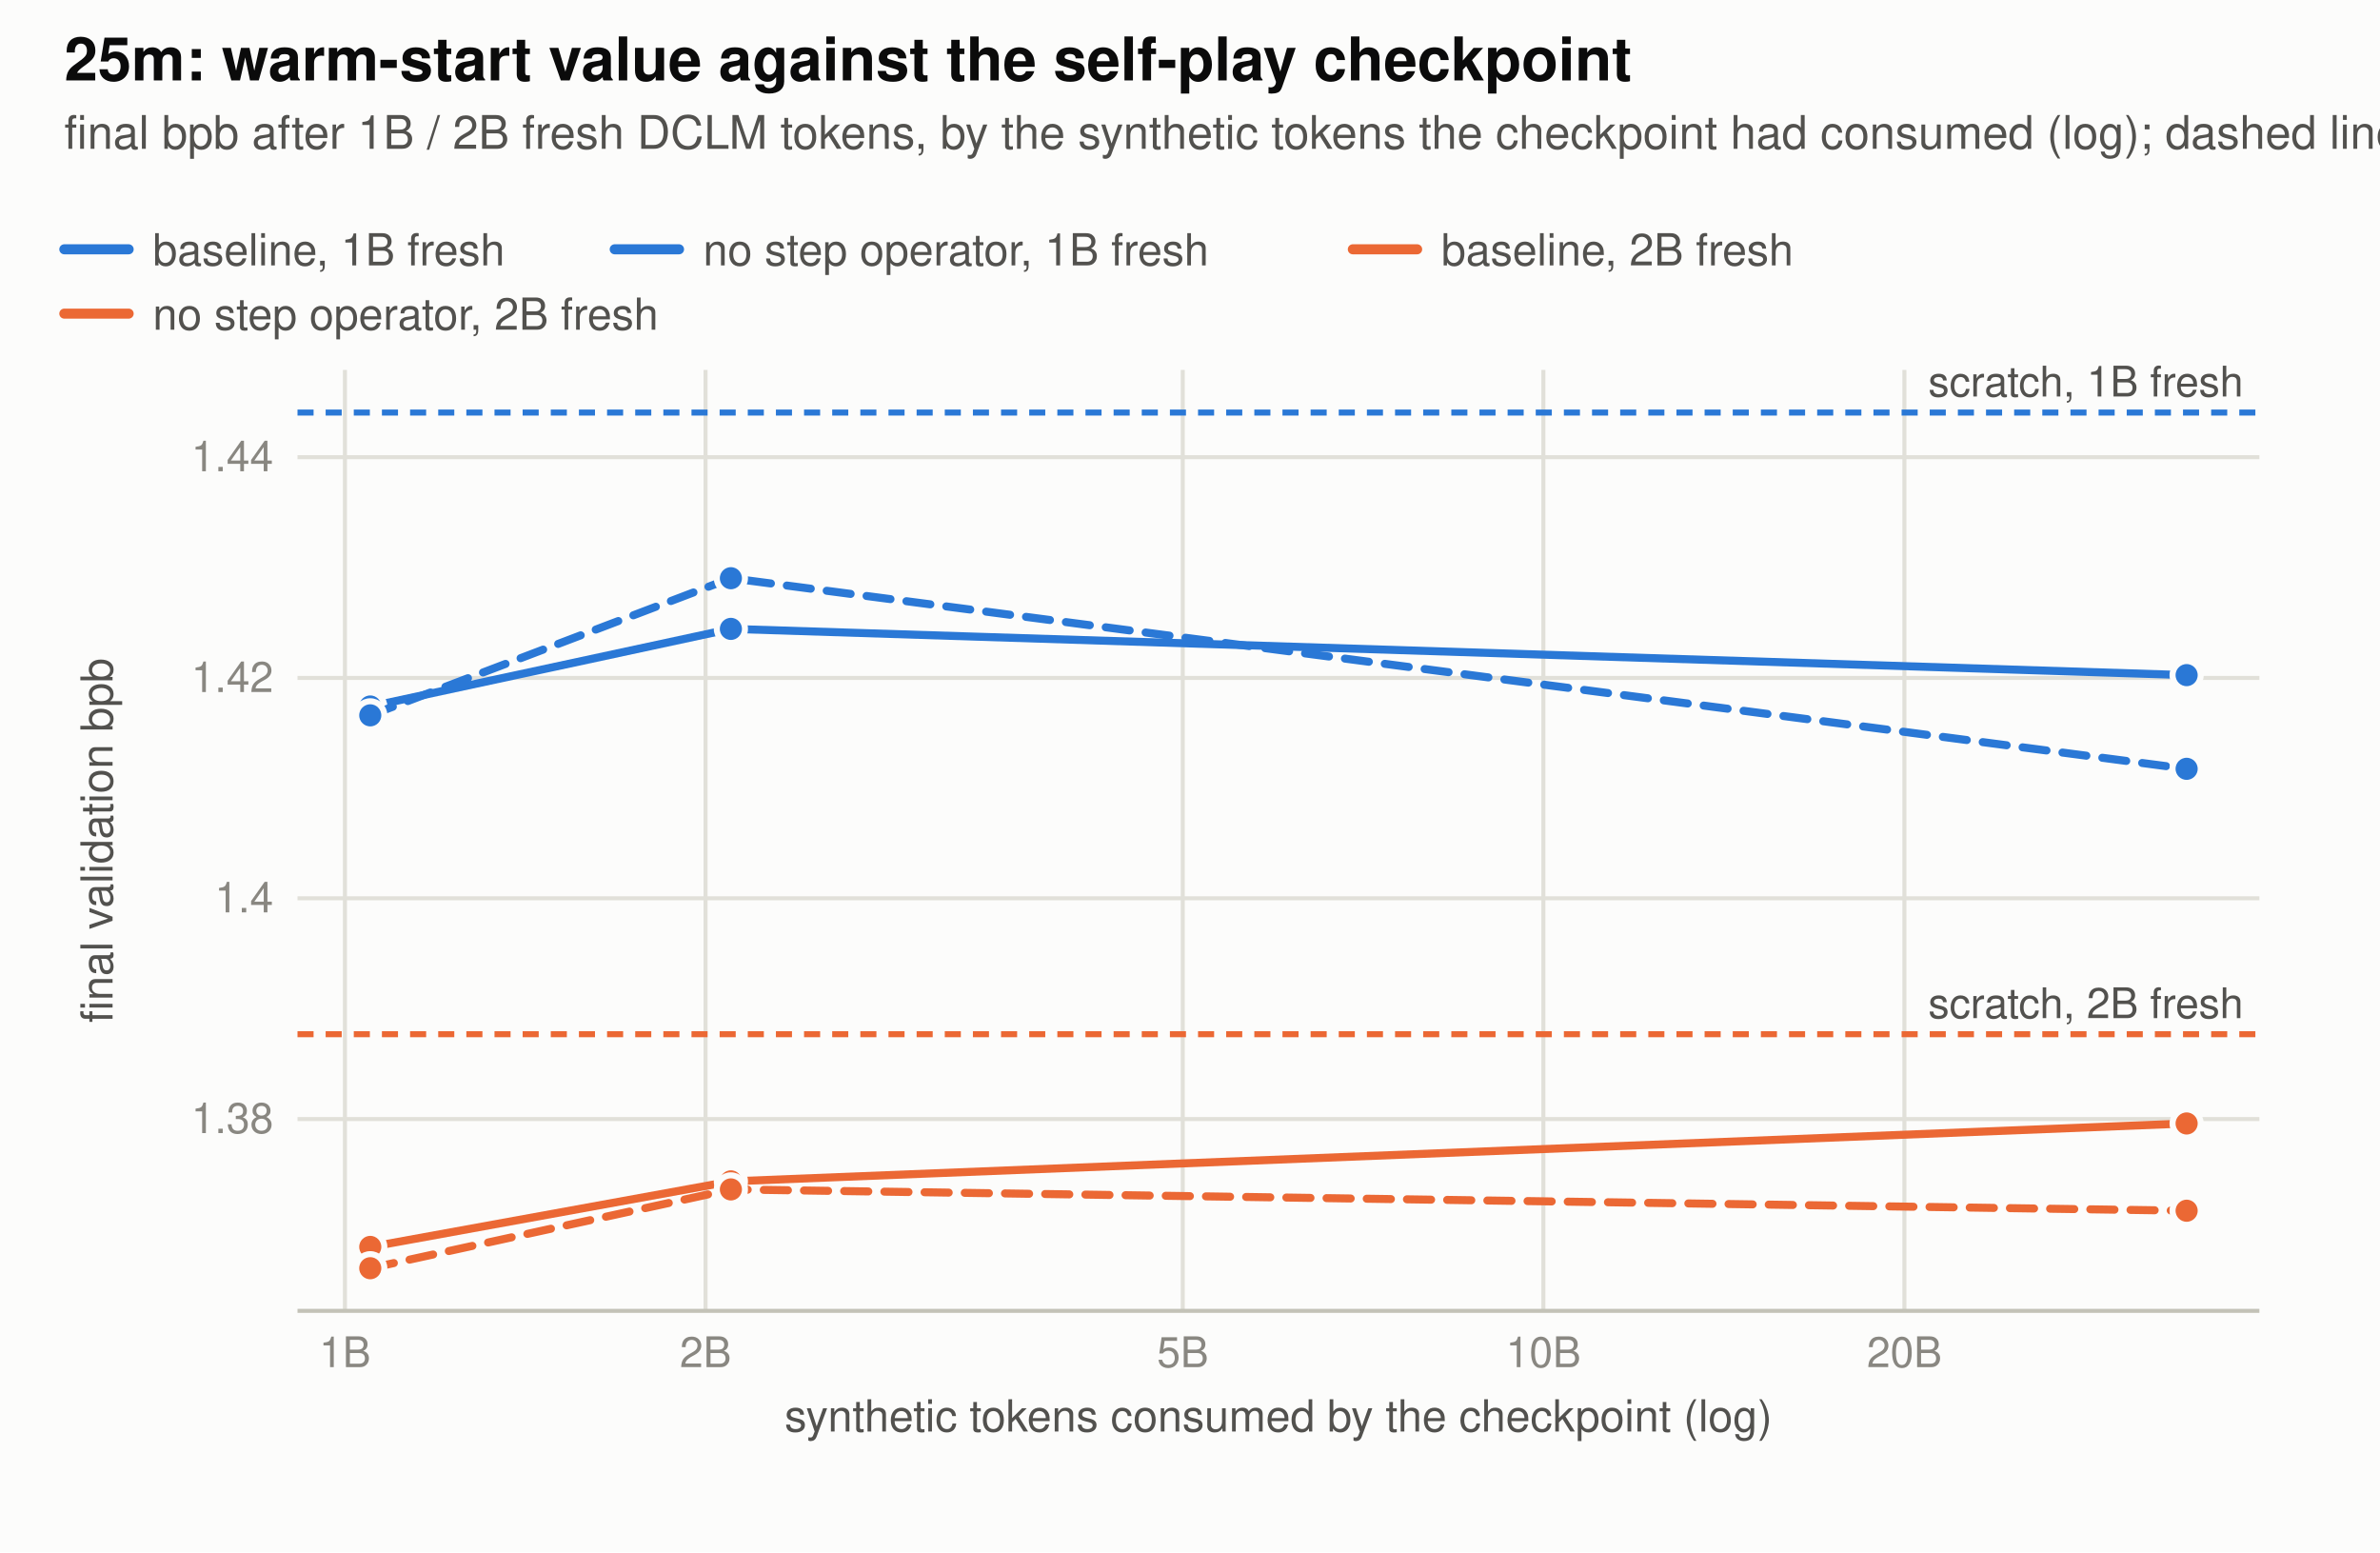
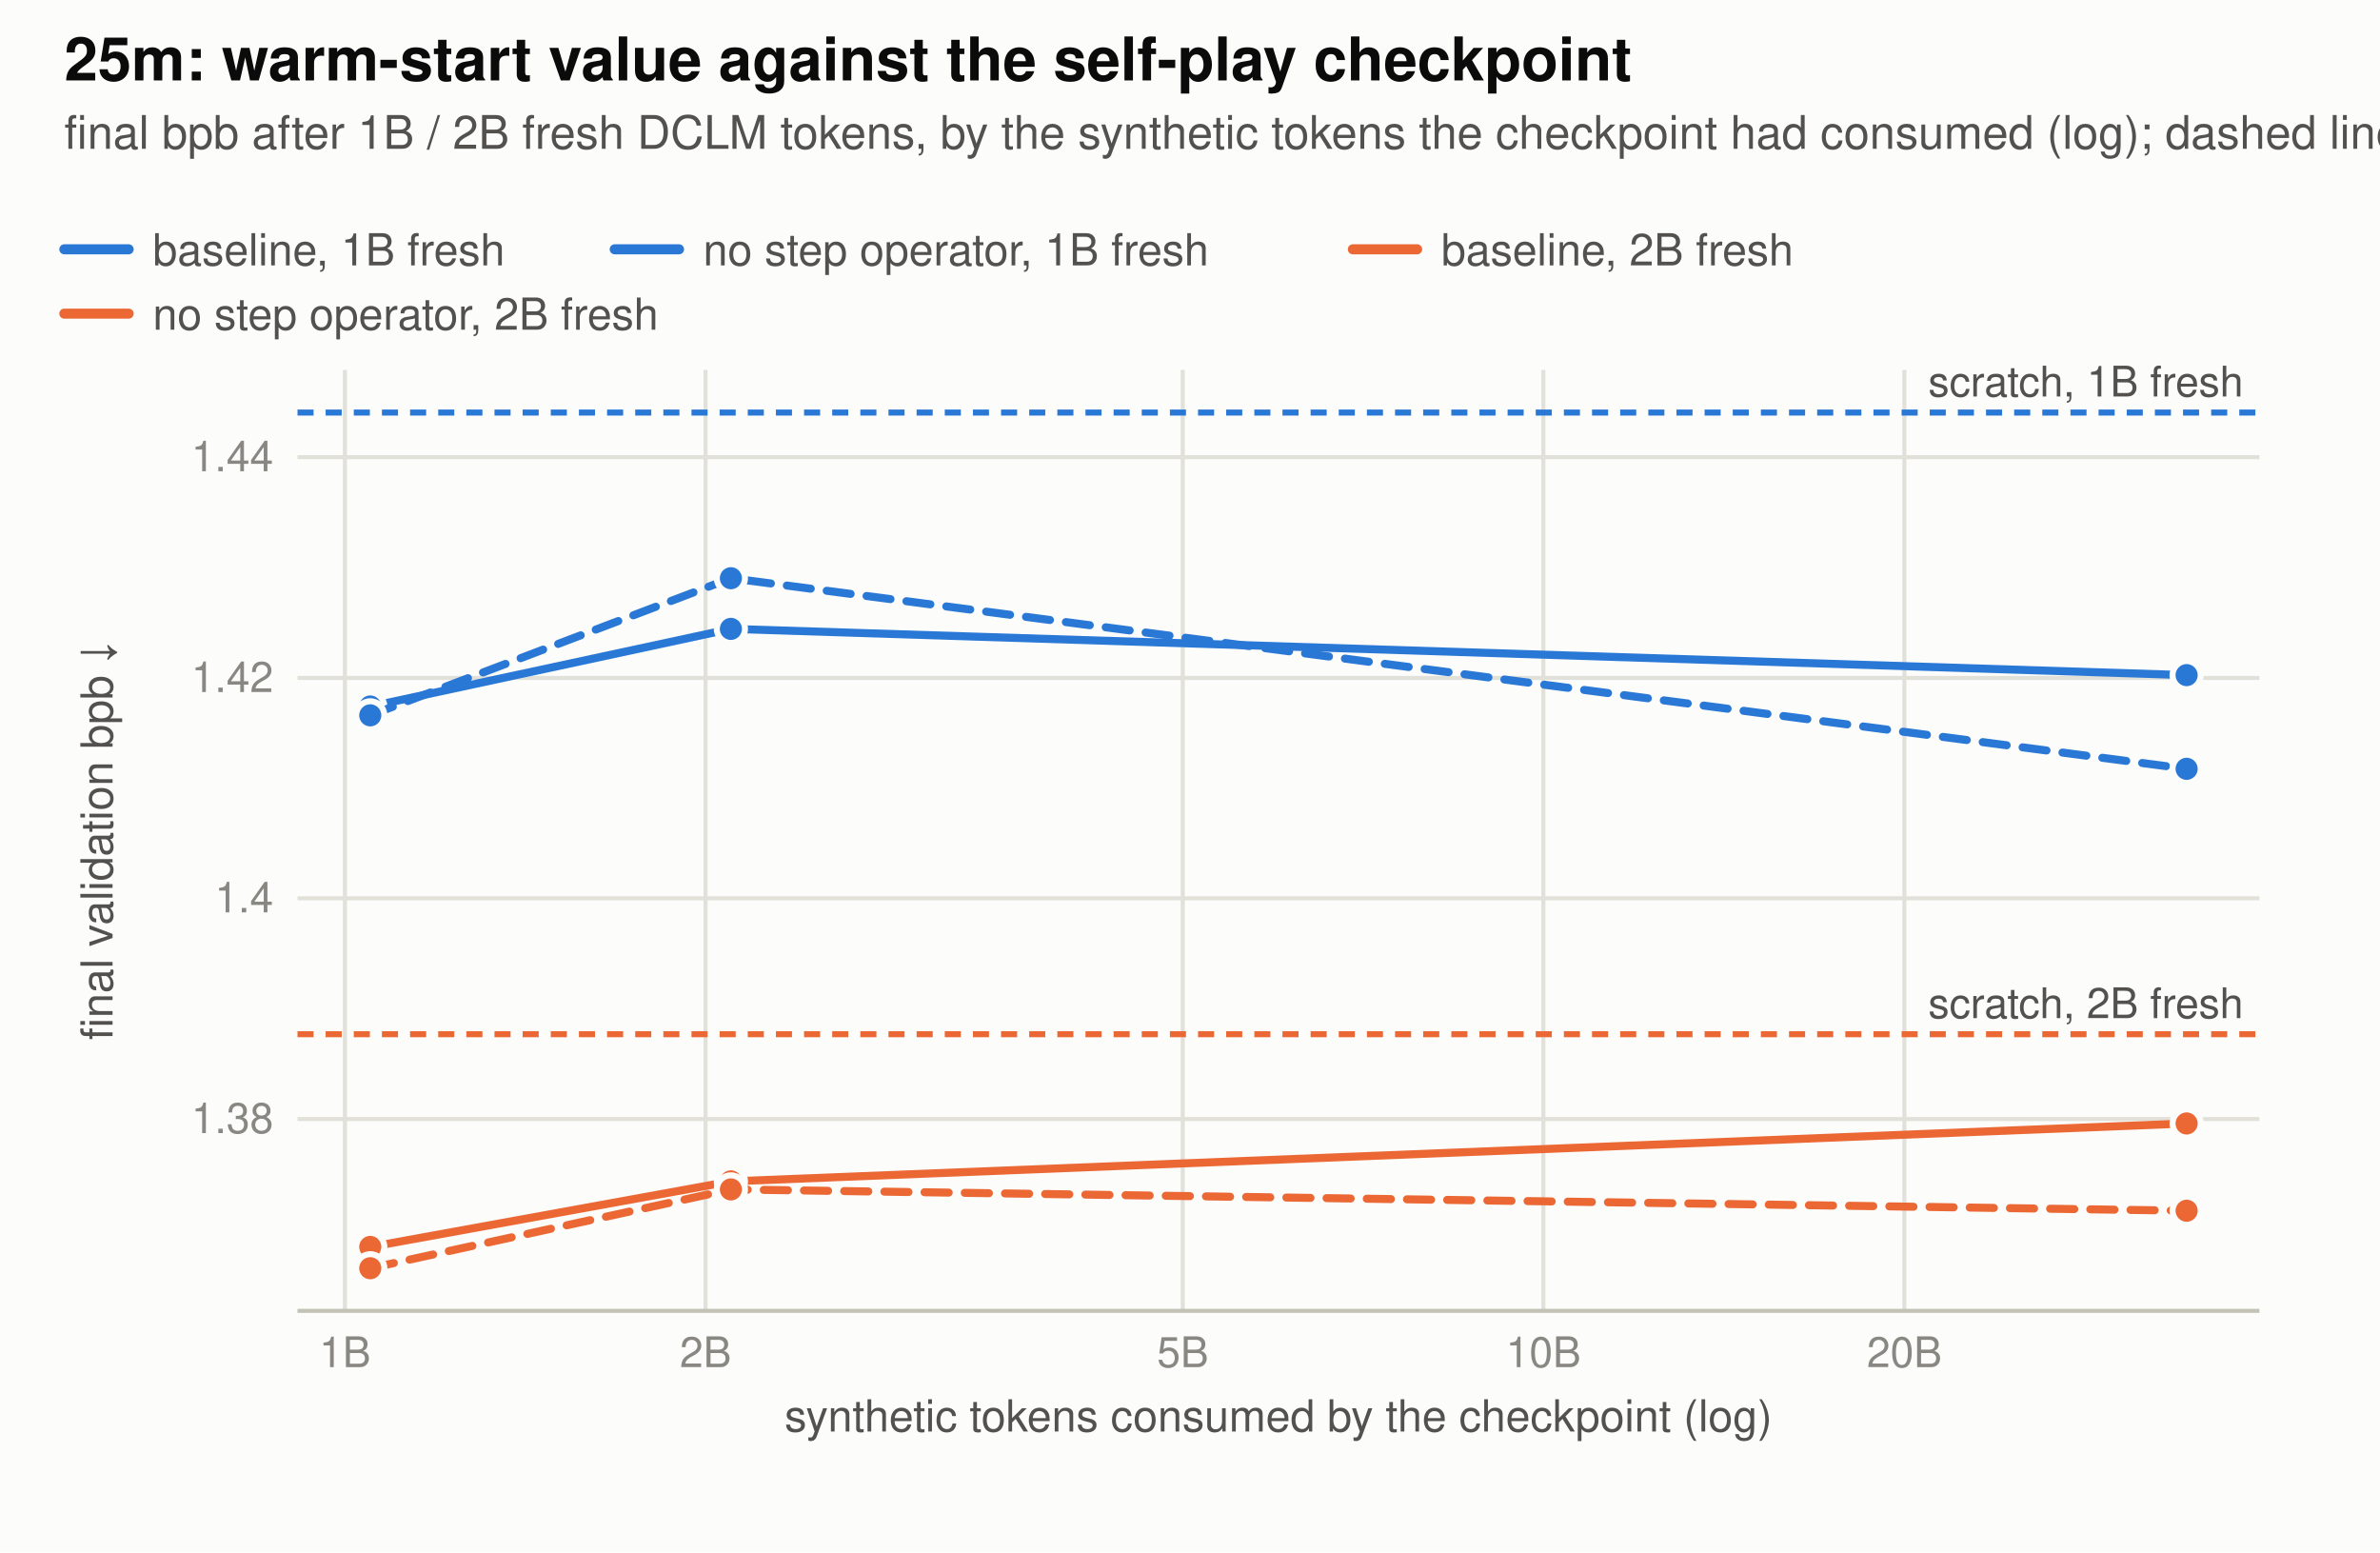
<svg xmlns="http://www.w3.org/2000/svg" width="592" height="386" viewBox="0 0 592 386" font-family="system-ui, -apple-system, 'Segoe UI', Helvetica, Arial, sans-serif">
  <rect width="592" height="386" fill="#fcfcfb" />
  <text x="16" y="20" font-size="15" font-weight="600" fill="#0b0b0b">25m: warm-start value against the self-play checkpoint</text>
  <text x="16" y="37" font-size="11.5" fill="#52514e">final bpb after 1B / 2B fresh DCLM tokens, by the synthetic tokens the checkpoint had consumed (log); dashed lines = scratch</text>
  <line x1="16.0" y1="62.0" x2="32.0" y2="62.0" stroke="#2a78d6" stroke-width="2.5" stroke-linecap="round" />
  <text x="38.0" y="66.0" font-size="11" fill="#52514e">baseline, 1B fresh</text>
  <line x1="152.9" y1="62.0" x2="168.9" y2="62.0" stroke="#2a78d6" stroke-width="2.5" stroke-linecap="round" />
  <text x="174.9" y="66.0" font-size="11" fill="#52514e">no step operator, 1B fresh</text>
  <line x1="336.5" y1="62.0" x2="352.5" y2="62.0" stroke="#eb6834" stroke-width="2.5" stroke-linecap="round" />
  <text x="358.5" y="66.0" font-size="11" fill="#52514e">baseline, 2B fresh</text>
  <line x1="16.0" y1="78.0" x2="32.0" y2="78.0" stroke="#eb6834" stroke-width="2.5" stroke-linecap="round" />
  <text x="38.0" y="82.0" font-size="11" fill="#52514e">no step operator, 2B fresh</text>
  <line x1="74.0" y1="278.3" x2="562.0" y2="278.3" stroke="#e1e0d9" stroke-width="1" />
  <text x="68.0" y="281.8" font-size="10.5" fill="#898781" text-anchor="end">1.38</text>
  <line x1="74.0" y1="223.4" x2="562.0" y2="223.4" stroke="#e1e0d9" stroke-width="1" />
  <text x="68.0" y="226.9" font-size="10.5" fill="#898781" text-anchor="end">1.4</text>
  <line x1="74.0" y1="168.6" x2="562.0" y2="168.6" stroke="#e1e0d9" stroke-width="1" />
  <text x="68.0" y="172.1" font-size="10.5" fill="#898781" text-anchor="end">1.42</text>
  <line x1="74.0" y1="113.7" x2="562.0" y2="113.7" stroke="#e1e0d9" stroke-width="1" />
  <text x="68.0" y="117.2" font-size="10.5" fill="#898781" text-anchor="end">1.44</text>
  <line x1="85.8" y1="92.0" x2="85.8" y2="326.0" stroke="#e1e0d9" stroke-width="1" />
  <text x="85.8" y="340.0" font-size="10.5" fill="#898781" text-anchor="middle">1B</text>
  <line x1="175.5" y1="92.0" x2="175.5" y2="326.0" stroke="#e1e0d9" stroke-width="1" />
  <text x="175.5" y="340.0" font-size="10.5" fill="#898781" text-anchor="middle">2B</text>
  <line x1="294.2" y1="92.0" x2="294.2" y2="326.0" stroke="#e1e0d9" stroke-width="1" />
  <text x="294.2" y="340.0" font-size="10.5" fill="#898781" text-anchor="middle">5B</text>
  <line x1="383.9" y1="92.0" x2="383.9" y2="326.0" stroke="#e1e0d9" stroke-width="1" />
  <text x="383.9" y="340.0" font-size="10.5" fill="#898781" text-anchor="middle">10B</text>
  <line x1="473.7" y1="92.0" x2="473.7" y2="326.0" stroke="#e1e0d9" stroke-width="1" />
  <text x="473.7" y="340.0" font-size="10.5" fill="#898781" text-anchor="middle">20B</text>
  <line x1="74.0" y1="326.0" x2="562.0" y2="326.0" stroke="#c3c2b7" stroke-width="1" />
  <text x="318.0" y="356.0" font-size="11" fill="#52514e" text-anchor="middle">synthetic tokens consumed by the checkpoint (log)</text>
-   <text transform="translate(28.0,209.0) rotate(-90)" font-size="11" fill="#52514e" text-anchor="middle">final validation bpb</text>
+   <text transform="translate(28.0,209.0) rotate(-90)" font-size="11" fill="#52514e" text-anchor="middle">final validation bpb ↓</text>
  <clipPath id="c73679575">
    <rect x="68.0" y="86.0" width="500.0" height="246.0" />
  </clipPath>
  <g clip-path="url(#c73679575)">
    <path d="M92.1,175.7 L181.8,156.4 L543.9,167.9" fill="none" stroke="#2a78d6" stroke-width="2.0" stroke-opacity="1.0" stroke-linejoin="round" stroke-linecap="round" />
    <circle cx="92.1" cy="175.7" r="3.5" fill="#2a78d6" stroke="#fcfcfb" stroke-width="1.5" fill-opacity="1.0" />
    <circle cx="181.8" cy="156.4" r="3.5" fill="#2a78d6" stroke="#fcfcfb" stroke-width="1.5" fill-opacity="1.0" />
    <circle cx="543.9" cy="167.9" r="3.5" fill="#2a78d6" stroke="#fcfcfb" stroke-width="1.5" fill-opacity="1.0" />
    <path d="M92.1,177.9 L181.8,143.8 L543.9,191.2" fill="none" stroke="#2a78d6" stroke-width="2.0" stroke-opacity="1.0" stroke-linejoin="round" stroke-linecap="round" stroke-dasharray="6 4" />
    <circle cx="92.1" cy="177.9" r="3.5" fill="#2a78d6" stroke="#fcfcfb" stroke-width="1.5" fill-opacity="1.0" />
    <circle cx="181.8" cy="143.8" r="3.5" fill="#2a78d6" stroke="#fcfcfb" stroke-width="1.5" fill-opacity="1.0" />
    <circle cx="543.9" cy="191.2" r="3.5" fill="#2a78d6" stroke="#fcfcfb" stroke-width="1.5" fill-opacity="1.0" />
    <line x1="74.0" y1="102.6" x2="562.0" y2="102.6" stroke="#2a78d6" stroke-width="1.5" stroke-dasharray="4 3" />
    <text x="558.0" y="98.6" font-size="10.5" fill="#52514e" text-anchor="end">scratch, 1B fresh</text>
    <path d="M92.1,310.1 L181.8,293.8 L543.9,279.4" fill="none" stroke="#eb6834" stroke-width="2.0" stroke-opacity="1.0" stroke-linejoin="round" stroke-linecap="round" />
    <circle cx="92.1" cy="310.1" r="3.5" fill="#eb6834" stroke="#fcfcfb" stroke-width="1.5" fill-opacity="1.0" />
    <circle cx="181.8" cy="293.8" r="3.5" fill="#eb6834" stroke="#fcfcfb" stroke-width="1.5" fill-opacity="1.0" />
    <circle cx="543.9" cy="279.4" r="3.5" fill="#eb6834" stroke="#fcfcfb" stroke-width="1.5" fill-opacity="1.0" />
    <path d="M92.1,315.4 L181.8,295.8 L543.9,301.1" fill="none" stroke="#eb6834" stroke-width="2.0" stroke-opacity="1.0" stroke-linejoin="round" stroke-linecap="round" stroke-dasharray="6 4" />
    <circle cx="92.1" cy="315.4" r="3.5" fill="#eb6834" stroke="#fcfcfb" stroke-width="1.5" fill-opacity="1.0" />
    <circle cx="181.8" cy="295.8" r="3.5" fill="#eb6834" stroke="#fcfcfb" stroke-width="1.5" fill-opacity="1.0" />
    <circle cx="543.9" cy="301.1" r="3.5" fill="#eb6834" stroke="#fcfcfb" stroke-width="1.5" fill-opacity="1.0" />
    <line x1="74.0" y1="257.2" x2="562.0" y2="257.2" stroke="#eb6834" stroke-width="1.5" stroke-dasharray="4 3" />
    <text x="558.0" y="253.2" font-size="10.5" fill="#52514e" text-anchor="end">scratch, 2B fresh</text>
  </g>
</svg>
